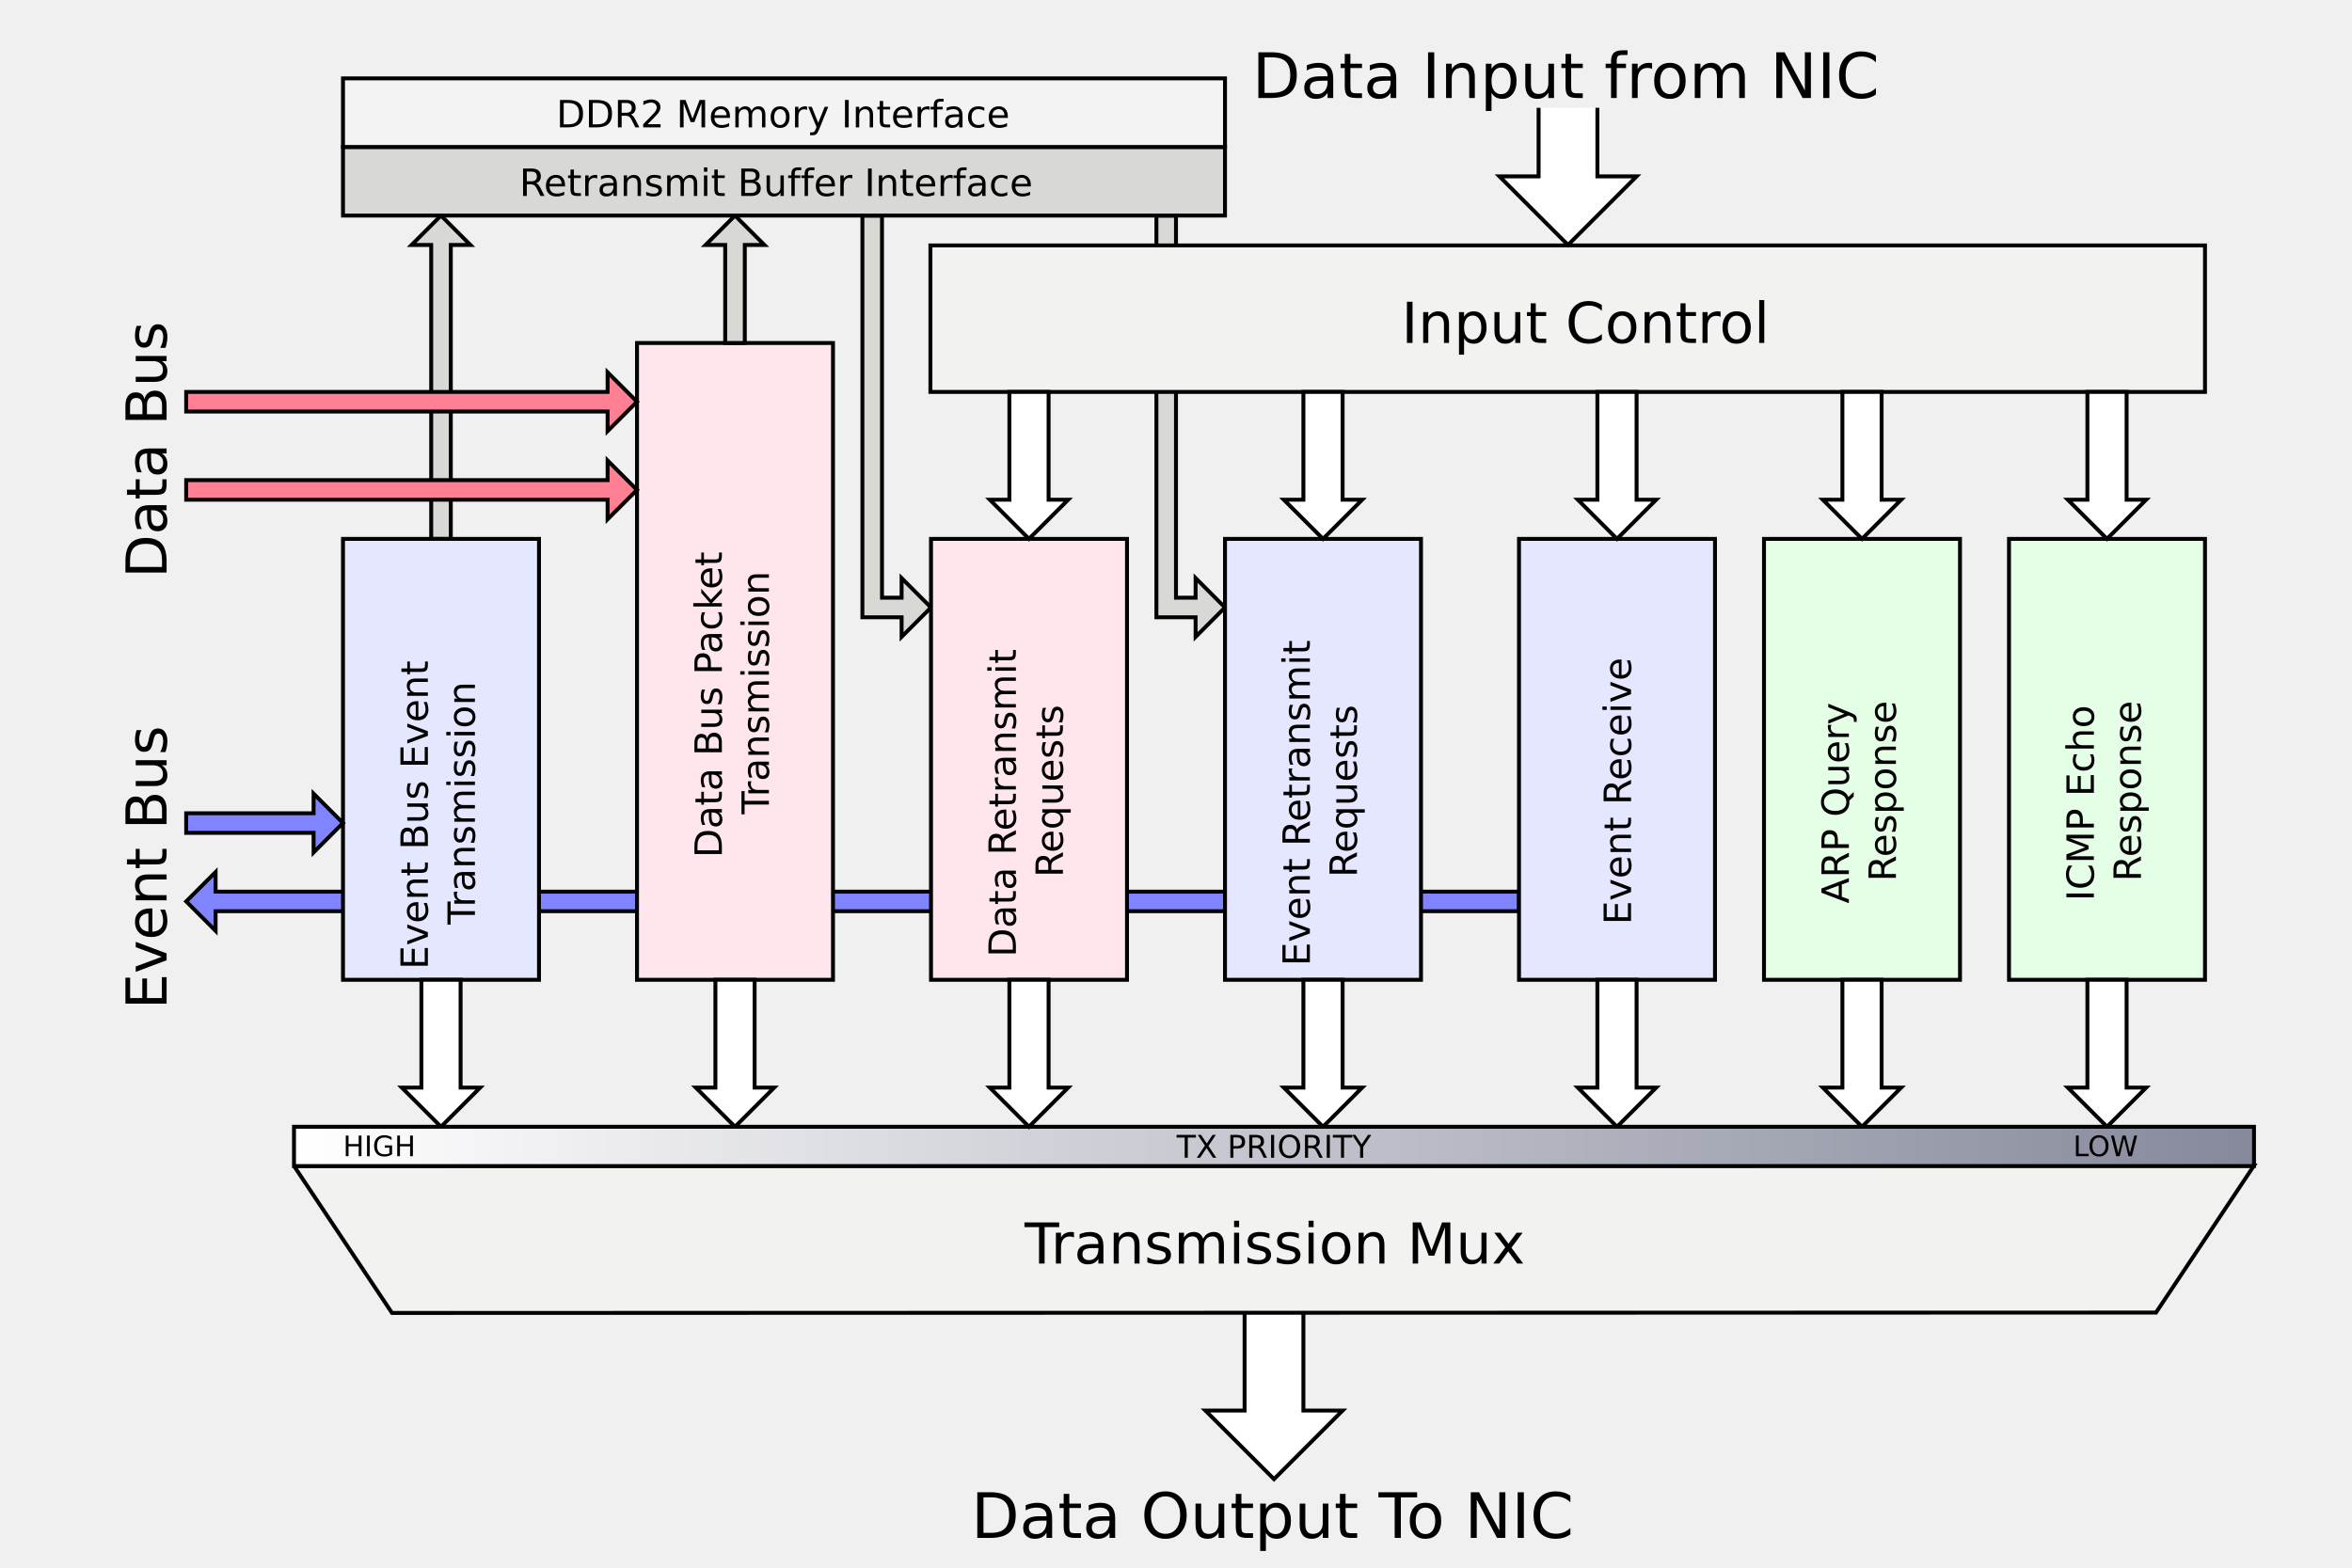
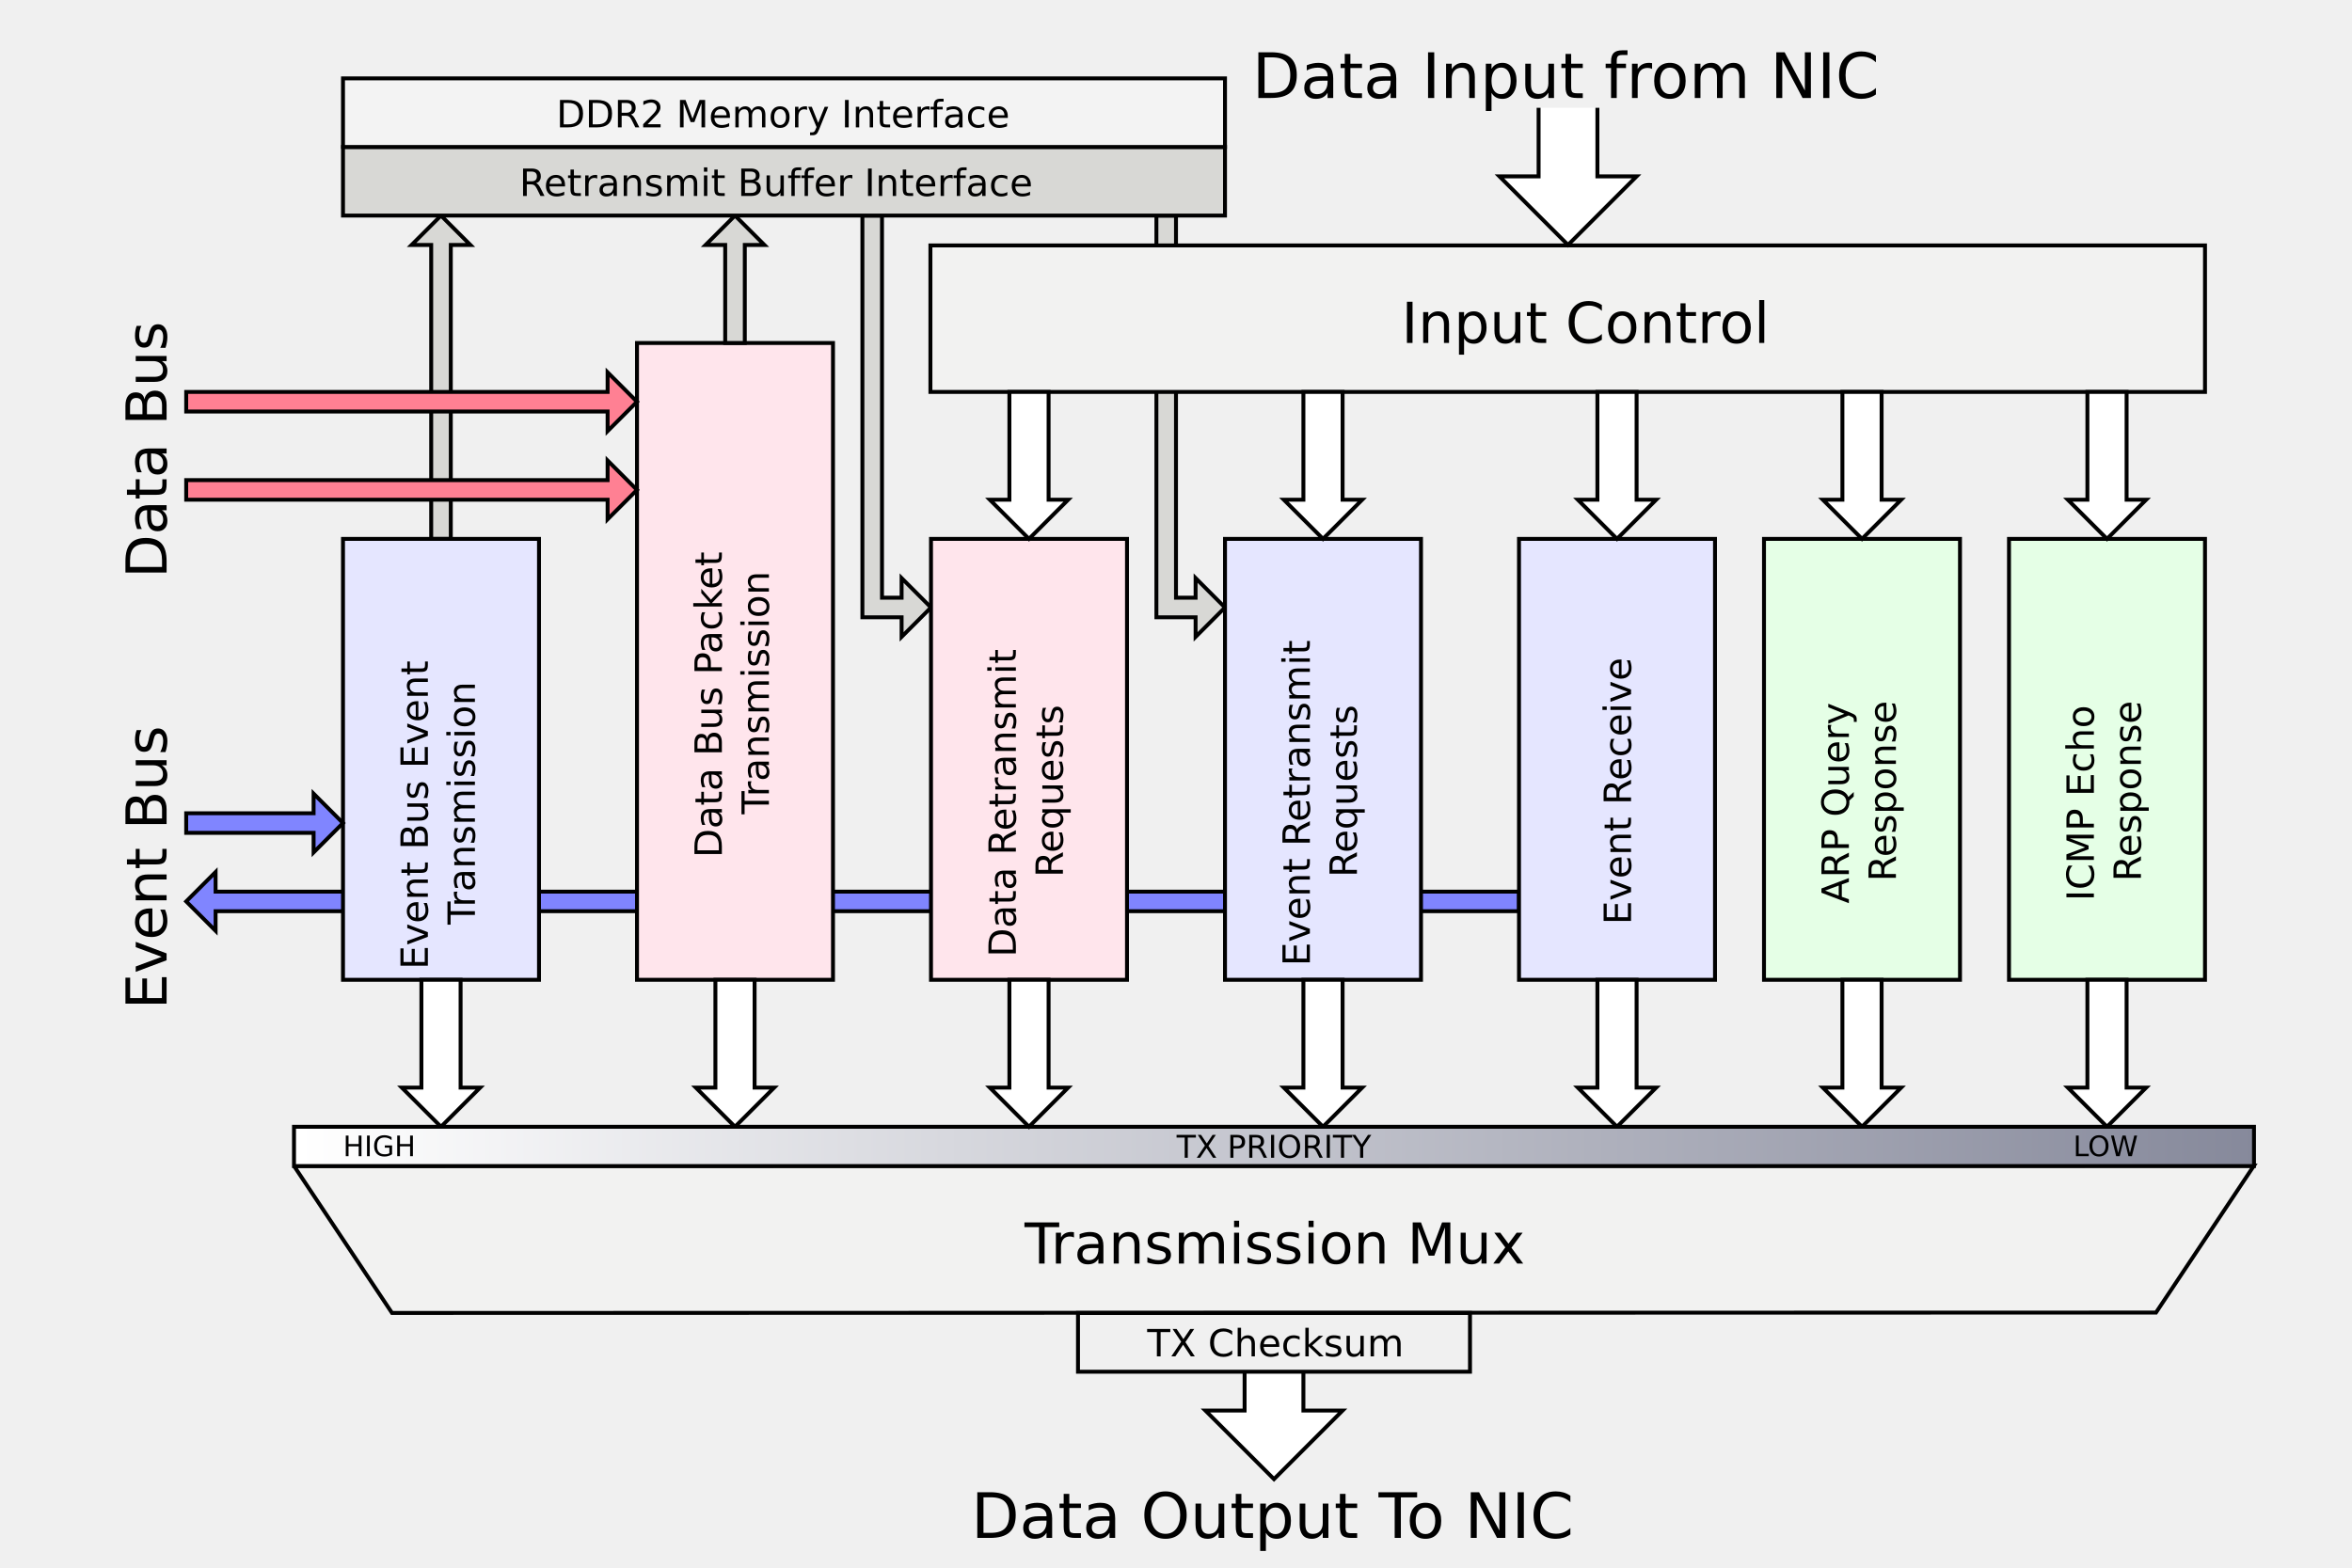
<svg xmlns="http://www.w3.org/2000/svg" xmlns:xlink="http://www.w3.org/1999/xlink" id="svg1996" height="500" width="750" version="1.0">
  <defs id="defs3">
    <linearGradient id="linearGradient3514">
      <stop style="stop-color:white;stop-opacity:1;" offset="0" id="stop3516" />
      <stop style="stop-color:#86899b;stop-opacity:1;" offset="1" id="stop3518" />
    </linearGradient>
    <marker orient="auto" refY="0" refX="0" id="TriangleInM" style="overflow:visible">
      <path id="path1545" d="M 5.77,0 L -2.88,5 L -2.88,-5 L 5.77,0 z " style="fill-rule:evenodd;stroke:black;stroke-width:1pt;marker-start:none" transform="scale(-0.4,-0.4)" />
    </marker>
    <marker orient="auto" refY="0" refX="0" id="TriangleOutM" style="overflow:visible">
      <path id="path1698" d="M 5.77,0 L -2.88,5 L -2.88,-5 L 5.77,0 z " style="fill-rule:evenodd;stroke:black;stroke-width:1pt;marker-start:none" transform="scale(0.4,0.4)" />
    </marker>
    <linearGradient xlink:href="#linearGradient3514" id="linearGradient3520" x1="142.125" y1="1355.938" x2="766.25" y2="1355.625" gradientUnits="userSpaceOnUse" gradientTransform="matrix(1,0,0,1.055263,-46.875,-575.2302)" />
  </defs>
  <g id="layer1" transform="translate(0,-490)">
    <path style="opacity:1;color:black;fill:#d8d8d5;fill-opacity:1;fill-rule:evenodd;stroke:black;stroke-width:1.25;stroke-linecap:butt;stroke-linejoin:miter;marker:none;marker-start:none;marker-mid:none;marker-end:none;stroke-miterlimit:4;stroke-dasharray:none;stroke-dashoffset:0;stroke-opacity:1;visibility:visible;display:inline;overflow:visible" d="M 281.25,680.625 L 287.5,680.625 L 287.5,674.375 L 296.875,683.75 L 287.5,693.125 L 287.5,686.875 L 275,686.875 L 275,658.75 L 275,558.75 L 281.25,558.75 L 281.25,680.625 z " id="path15015" />
    <path style="opacity:1;color:black;fill:#d8d8d5;fill-opacity:1;fill-rule:evenodd;stroke:black;stroke-width:1.25;stroke-linecap:butt;stroke-linejoin:miter;marker:none;marker-start:none;marker-mid:none;marker-end:none;stroke-miterlimit:4;stroke-dasharray:none;stroke-dashoffset:0;stroke-opacity:1;visibility:visible;display:inline;overflow:visible" d="M 375,680.625 L 381.25,680.625 L 381.25,674.375 L 390.625,683.75 L 381.25,693.125 L 381.25,686.875 L 368.75,686.875 L 368.75,658.75 L 368.75,558.75 L 375,558.75 L 375,680.625 z " id="path15017" />
    <rect style="fill:#f2f2f1;fill-opacity:1;fill-rule:evenodd;stroke:black;stroke-width:1.25;stroke-miterlimit:4;stroke-dasharray:none;stroke-dashoffset:0;stroke-opacity:1" id="rect2341" width="406.437" height="46.72" x="296.688" y="568.28" />
    <text xml:space="preserve" style="font-size:18px;font-style:normal;font-variant:normal;font-weight:normal;font-stretch:normal;text-align:start;line-height:125%;writing-mode:lr-tb;text-anchor:start;fill:black;fill-opacity:1;stroke:none;stroke-width:1px;stroke-linecap:butt;stroke-linejoin:miter;stroke-opacity:1;font-family:Bitstream Vera Sans" x="446.875" y="599.375" id="text2343">
      <tspan id="tspan2345" x="446.875" y="599.375">Input Control</tspan>
    </text>
    <rect style="fill:#e5ffe6;fill-opacity:1;fill-rule:evenodd;stroke:black;stroke-width:1.25;stroke-miterlimit:4;stroke-dasharray:none;stroke-dashoffset:0;stroke-opacity:1" id="rect2347" width="62.5" height="140.625" x="640.625" y="661.875" />
    <text xml:space="preserve" style="font-size:12px;font-style:normal;font-variant:normal;font-weight:normal;font-stretch:normal;text-align:center;line-height:125%;writing-mode:lr-tb;text-anchor:middle;fill:black;fill-opacity:1;stroke:none;stroke-width:1px;stroke-linecap:butt;stroke-linejoin:miter;stroke-opacity:1;font-family:Bitstream Vera Sans" x="-732.776" y="667.686" id="text2349" transform="matrix(0,-1,1,0,0,0)">
      <tspan id="tspan2351" x="-730.866" y="667.686">ICMP Echo </tspan>
      <tspan x="-732.776" y="682.686" id="tspan2353">Response</tspan>
    </text>
    <rect style="fill:#e5ffe6;fill-opacity:1;fill-rule:evenodd;stroke:black;stroke-width:1.25;stroke-miterlimit:4;stroke-dasharray:none;stroke-dashoffset:0;stroke-opacity:1" id="rect3336" width="62.5" height="140.625" x="562.5" y="661.875" />
    <text xml:space="preserve" style="font-size:12px;font-style:normal;font-variant:normal;font-weight:normal;font-stretch:normal;text-align:center;line-height:125%;writing-mode:lr-tb;text-anchor:middle;fill:black;fill-opacity:1;stroke:none;stroke-width:1px;stroke-linecap:butt;stroke-linejoin:miter;stroke-opacity:1;font-family:Bitstream Vera Sans" x="-732.776" y="589.561" id="text3338" transform="matrix(0,-1,1,0,0,0)">
      <tspan x="-732.776" y="589.561" id="tspan3342">ARP Query</tspan>
      <tspan id="tspan3346" x="-732.776" y="604.561">Response</tspan>
    </text>
    <path style="opacity:1;color:black;fill:#8085ff;fill-opacity:1;fill-rule:evenodd;stroke:black;stroke-width:1.25;stroke-linecap:butt;stroke-linejoin:miter;marker:none;marker-start:none;marker-mid:none;marker-end:none;stroke-miterlimit:4;stroke-dasharray:none;stroke-dashoffset:0;stroke-opacity:1;visibility:visible;display:inline;overflow:visible" d="M 484.375,774.375 L 68.75,774.375 L 68.75,768.125 L 59.375,777.5 L 68.75,786.875 L 68.75,780.625 L 484.375,780.625 L 484.375,774.375 z " id="path3434" />
    <rect style="fill:#e5e6ff;fill-opacity:1;fill-rule:evenodd;stroke:black;stroke-width:1.25;stroke-miterlimit:4;stroke-dasharray:none;stroke-dashoffset:0;stroke-opacity:1" id="rect3350" width="62.5" height="140.625" x="484.375" y="661.875" />
    <text xml:space="preserve" style="font-size:12px;font-style:normal;font-variant:normal;font-weight:normal;font-stretch:normal;text-align:center;line-height:125%;writing-mode:lr-tb;text-anchor:middle;fill:black;fill-opacity:1;stroke:none;stroke-width:1px;stroke-linecap:butt;stroke-linejoin:miter;stroke-opacity:1;font-family:Bitstream Vera Sans" x="-732.776" y="520.099" id="text3352" transform="matrix(0,-1,1,0,0,0)">
      <tspan id="tspan3356" x="-732.776" y="520.099">Event Receive</tspan>
    </text>
    <rect style="fill:#e5e6ff;fill-opacity:1;fill-rule:evenodd;stroke:black;stroke-width:1.25;stroke-miterlimit:4;stroke-dasharray:none;stroke-dashoffset:0;stroke-opacity:1" id="rect3362" width="62.5" height="140.625" x="390.625" y="661.875" />
    <text xml:space="preserve" style="font-size:12px;font-style:normal;font-variant:normal;font-weight:normal;font-stretch:normal;text-align:center;line-height:125%;writing-mode:lr-tb;text-anchor:middle;fill:black;fill-opacity:1;stroke:none;stroke-width:1px;stroke-linecap:butt;stroke-linejoin:miter;stroke-opacity:1;font-family:Bitstream Vera Sans" x="-732.776" y="417.686" id="text3364" transform="matrix(0,-1,1,0,0,0)">
      <tspan id="tspan3368" x="-732.776" y="417.686">Event Retransmit</tspan>
      <tspan id="tspan3372" x="-732.776" y="432.686">Requests</tspan>
    </text>
    <rect style="fill:#ffe5ec;fill-opacity:1;fill-rule:evenodd;stroke:black;stroke-width:1.25;stroke-miterlimit:4;stroke-dasharray:none;stroke-dashoffset:0;stroke-opacity:1" id="rect3376" width="62.5" height="203.105" x="203.125" y="599.394" />
    <text xml:space="preserve" style="font-size:12px;font-style:normal;font-variant:normal;font-weight:normal;font-stretch:normal;text-align:center;line-height:125%;writing-mode:lr-tb;text-anchor:middle;fill:black;fill-opacity:1;stroke:none;stroke-width:1px;stroke-linecap:butt;stroke-linejoin:miter;stroke-opacity:1;font-family:Bitstream Vera Sans" x="-701.389" y="230.186" id="text3378" transform="matrix(0,-1,1,0,0,0)">
      <tspan id="tspan3382" x="-701.389" y="230.186">Data Bus Packet</tspan>
      <tspan id="tspan3386" x="-701.389" y="245.186">Transmission</tspan>
    </text>
    <path style="opacity:1;color:black;fill:#d8d8d5;fill-opacity:1;fill-rule:evenodd;stroke:black;stroke-width:1.25;stroke-linecap:butt;stroke-linejoin:miter;marker:none;marker-start:none;marker-mid:none;marker-end:none;stroke-miterlimit:4;stroke-dasharray:none;stroke-dashoffset:0;stroke-opacity:1;visibility:visible;display:inline;overflow:visible" d="M 137.5,661.875 L 137.5,568.125 L 131.25,568.125 L 140.625,558.75 L 150,568.125 L 143.75,568.125 L 143.75,661.875 L 137.5,661.875 z " id="path14126" />
    <g id="g3394" transform="translate(-578.125,-500)">
      <rect y="1161.875" x="687.5" height="140.625" width="62.5" id="rect3396" style="fill:#e5e6ff;fill-opacity:1;fill-rule:evenodd;stroke:black;stroke-width:1.25;stroke-miterlimit:4;stroke-dasharray:none;stroke-dashoffset:0;stroke-opacity:1" />
      <text transform="matrix(0,-1,1,0,0,0)" id="text3398" y="714.561" x="-1232.776" style="font-size:12px;font-style:normal;font-variant:normal;font-weight:normal;font-stretch:normal;text-align:center;line-height:125%;writing-mode:lr-tb;text-anchor:middle;fill:black;fill-opacity:1;stroke:none;stroke-width:1px;stroke-linecap:butt;stroke-linejoin:miter;stroke-opacity:1;font-family:Bitstream Vera Sans" xml:space="preserve">
        <tspan y="714.561" x="-1232.776" id="tspan3402">Event Bus Event</tspan>
        <tspan y="729.561" x="-1232.776" id="tspan3406">Transmission</tspan>
      </text>
    </g>
    <path style="opacity:1;color:black;fill:white;fill-opacity:1;fill-rule:evenodd;stroke:black;stroke-width:1.25;stroke-linecap:butt;stroke-linejoin:miter;marker:none;marker-start:none;marker-mid:none;marker-end:none;stroke-miterlimit:4;stroke-dasharray:none;stroke-dashoffset:0;stroke-opacity:1;visibility:visible;display:inline;overflow:visible" d="M 415.625,615 L 415.625,649.375 L 409.375,649.375 L 421.875,661.875 L 434.375,649.375 L 428.125,649.375 L 428.125,615 L 415.625,615 z " id="path3408" />
    <path style="opacity:1;color:black;fill:white;fill-opacity:1;fill-rule:evenodd;stroke:black;stroke-width:1.25;stroke-linecap:butt;stroke-linejoin:miter;marker:none;marker-start:none;marker-mid:none;marker-end:none;stroke-miterlimit:4;stroke-dasharray:none;stroke-dashoffset:0;stroke-opacity:1;visibility:visible;display:inline;overflow:visible" d="M 509.375,615 L 509.375,649.375 L 503.125,649.375 L 515.625,661.875 L 528.125,649.375 L 521.875,649.375 L 521.875,615 L 509.375,615 z " id="path3410" />
    <path style="opacity:1;color:black;fill:white;fill-opacity:1;fill-rule:evenodd;stroke:black;stroke-width:1.25;stroke-linecap:butt;stroke-linejoin:miter;marker:none;marker-start:none;marker-mid:none;marker-end:none;stroke-miterlimit:4;stroke-dasharray:none;stroke-dashoffset:0;stroke-opacity:1;visibility:visible;display:inline;overflow:visible" d="M 587.5,615 L 587.5,649.375 L 581.25,649.375 L 593.75,661.875 L 606.25,649.375 L 600,649.375 L 600,615 L 587.5,615 z " id="path3412" />
    <path style="opacity:1;color:black;fill:white;fill-opacity:1;fill-rule:evenodd;stroke:black;stroke-width:1.25;stroke-linecap:butt;stroke-linejoin:miter;marker:none;marker-start:none;marker-mid:none;marker-end:none;stroke-miterlimit:4;stroke-dasharray:none;stroke-dashoffset:0;stroke-opacity:1;visibility:visible;display:inline;overflow:visible" d="M 665.625,615 L 665.625,649.375 L 659.375,649.375 L 671.875,661.875 L 684.375,649.375 L 678.125,649.375 L 678.125,615 L 665.625,615 z " id="path3414" />
    <path style="opacity:1;color:black;fill:white;fill-opacity:1;fill-rule:evenodd;stroke:black;stroke-width:1.25;stroke-linecap:butt;stroke-linejoin:miter;marker:none;marker-start:none;marker-mid:none;marker-end:none;stroke-miterlimit:4;stroke-dasharray:none;stroke-dashoffset:0;stroke-opacity:1;visibility:visible;display:inline;overflow:visible" d="M 415.625,802.5 L 415.625,836.875 L 409.375,836.875 L 421.875,849.375 L 434.375,836.875 L 428.125,836.875 L 428.125,802.5 L 415.625,802.5 z " id="path3416" />
    <path style="opacity:1;color:black;fill:white;fill-opacity:1;fill-rule:evenodd;stroke:black;stroke-width:1.25;stroke-linecap:butt;stroke-linejoin:miter;marker:none;marker-start:none;marker-mid:none;marker-end:none;stroke-miterlimit:4;stroke-dasharray:none;stroke-dashoffset:0;stroke-opacity:1;visibility:visible;display:inline;overflow:visible" d="M 509.375,802.5 L 509.375,836.875 L 503.125,836.875 L 515.625,849.375 L 528.125,836.875 L 521.875,836.875 L 521.875,802.5 L 509.375,802.5 z " id="path3418" />
    <path style="opacity:1;color:black;fill:white;fill-opacity:1;fill-rule:evenodd;stroke:black;stroke-width:1.25;stroke-linecap:butt;stroke-linejoin:miter;marker:none;marker-start:none;marker-mid:none;marker-end:none;stroke-miterlimit:4;stroke-dasharray:none;stroke-dashoffset:0;stroke-opacity:1;visibility:visible;display:inline;overflow:visible" d="M 587.5,802.5 L 587.5,836.875 L 581.25,836.875 L 593.75,849.375 L 606.25,836.875 L 600,836.875 L 600,802.5 L 587.5,802.5 z " id="path3420" />
    <path style="opacity:1;color:black;fill:white;fill-opacity:1;fill-rule:evenodd;stroke:black;stroke-width:1.25;stroke-linecap:butt;stroke-linejoin:miter;marker:none;marker-start:none;marker-mid:none;marker-end:none;stroke-miterlimit:4;stroke-dasharray:none;stroke-dashoffset:0;stroke-opacity:1;visibility:visible;display:inline;overflow:visible" d="M 665.625,802.5 L 665.625,836.875 L 659.375,836.875 L 671.875,849.375 L 684.375,836.875 L 678.125,836.875 L 678.125,802.5 L 665.625,802.5 z " id="path3422" />
    <path style="opacity:1;color:black;fill:white;fill-opacity:1;fill-rule:evenodd;stroke:black;stroke-width:1.25;stroke-linecap:butt;stroke-linejoin:miter;marker:none;marker-start:none;marker-mid:none;marker-end:none;stroke-miterlimit:4;stroke-dasharray:none;stroke-dashoffset:0;stroke-opacity:1;visibility:visible;display:inline;overflow:visible" d="M 228.125,802.5 L 228.125,836.875 L 221.875,836.875 L 234.375,849.375 L 246.875,836.875 L 240.625,836.875 L 240.625,802.5 L 228.125,802.5 z " id="path3424" />
    <path style="opacity:1;color:black;fill:white;fill-opacity:1;fill-rule:evenodd;stroke:black;stroke-width:1.25;stroke-linecap:butt;stroke-linejoin:miter;marker:none;marker-start:none;marker-mid:none;marker-end:none;stroke-miterlimit:4;stroke-dasharray:none;stroke-dashoffset:0;stroke-opacity:1;visibility:visible;display:inline;overflow:visible" d="M 134.375,802.5 L 134.375,836.875 L 128.125,836.875 L 140.625,849.375 L 153.125,836.875 L 146.875,836.875 L 146.875,802.5 L 134.375,802.5 z " id="path3426" />
-     <path style="opacity:1;color:black;fill:white;fill-opacity:1;fill-rule:evenodd;stroke:black;stroke-width:1.25;stroke-linecap:butt;stroke-linejoin:miter;marker:none;marker-start:none;marker-mid:none;marker-end:none;stroke-miterlimit:4;stroke-dasharray:none;stroke-dashoffset:0;stroke-opacity:1;visibility:visible;display:inline;overflow:visible" d="M 396.875,893.005 L 396.875,939.88 L 384.375,939.88 L 406.25,961.755 L 428.125,939.88 L 415.625,939.88 L 415.625,893.005" id="path3494" />
+     <path style="opacity:1;color:black;fill:white;fill-opacity:1;fill-rule:evenodd;stroke:black;stroke-width:1.25;stroke-linecap:butt;stroke-linejoin:miter;marker:none;marker-start:none;marker-mid:none;marker-end:none;stroke-miterlimit:4;stroke-dasharray:none;stroke-dashoffset:0;stroke-opacity:1;visibility:visible;display:inline;overflow:visible" d="M 396.875,927.5 L 396.875,939.88 L 384.375,939.88 L 406.25,961.755 L 428.125,939.88 L 415.625,939.88 L 415.625,927.5" id="path3494" />
    <path style="opacity:1;color:black;fill:#f2f2f1;fill-opacity:1;fill-rule:evenodd;stroke:black;stroke-width:1.25;stroke-linecap:butt;stroke-linejoin:miter;marker:none;marker-start:none;marker-mid:none;marker-end:none;stroke-miterlimit:4;stroke-dasharray:none;stroke-dashoffset:0;stroke-opacity:1;visibility:visible;display:inline;overflow:visible" d="M 93.75,861.875 L 718.75,861.755 L 687.5,908.63 L 125,908.75 L 93.75,861.875" id="path3428" />
    <text xml:space="preserve" style="font-size:18px;font-style:normal;font-variant:normal;font-weight:normal;font-stretch:normal;text-align:start;line-height:125%;writing-mode:lr-tb;text-anchor:start;fill:black;fill-opacity:1;stroke:none;stroke-width:1px;stroke-linecap:butt;stroke-linejoin:miter;stroke-opacity:1;font-family:Bitstream Vera Sans" x="326.713" y="893.005" id="text3430">
      <tspan id="tspan3432" x="326.713" y="893.005">Transmission Mux</tspan>
    </text>
    <path style="opacity:1;color:black;fill:#8085ff;fill-opacity:1;fill-rule:evenodd;stroke:black;stroke-width:1.25;stroke-linecap:butt;stroke-linejoin:miter;marker:none;marker-start:none;marker-mid:none;marker-end:none;stroke-miterlimit:4;stroke-dasharray:none;stroke-dashoffset:0;stroke-opacity:1;visibility:visible;display:inline;overflow:visible" d="M 59.375,749.375 L 100,749.375 L 100,743.125 L 109.375,752.5 L 100,761.875 L 100,755.625 L 59.375,755.625 L 59.375,749.375 z " id="path3444" />
    <path style="opacity:1;color:black;fill:#ff8093;fill-opacity:1;fill-rule:evenodd;stroke:black;stroke-width:1.25;stroke-linecap:butt;stroke-linejoin:miter;marker:none;marker-start:none;marker-mid:none;marker-end:none;stroke-miterlimit:4;stroke-dasharray:none;stroke-dashoffset:0;stroke-opacity:1;visibility:visible;display:inline;overflow:visible" d="M 59.375,643.125 L 193.75,643.125 L 193.75,636.875 L 203.125,646.25 L 193.75,655.625 L 193.75,649.375 L 59.375,649.375 L 59.375,643.125 z " id="path3456" />
    <path style="opacity:1;color:black;fill:#ff8093;fill-opacity:1;fill-rule:evenodd;stroke:black;stroke-width:1.25;stroke-linecap:butt;stroke-linejoin:miter;marker:none;marker-start:none;marker-mid:none;marker-end:none;stroke-miterlimit:4;stroke-dasharray:none;stroke-dashoffset:0;stroke-opacity:1;visibility:visible;display:inline;overflow:visible" d="M 59.375,615 L 193.75,615 L 193.75,608.75 L 203.125,618.125 L 193.75,627.5 L 193.75,621.25 L 59.375,621.25 L 59.375,615 z " id="path3458" />
    <text xml:space="preserve" style="font-size:18px;font-style:normal;font-variant:normal;font-weight:normal;font-stretch:normal;text-align:start;line-height:125%;writing-mode:lr-tb;text-anchor:start;fill:black;fill-opacity:1;stroke:none;stroke-width:1px;stroke-linecap:butt;stroke-linejoin:miter;stroke-opacity:1;font-family:Bitstream Vera Sans" x="-674.375" y="53.125" id="text3472" transform="matrix(0,-1,1,0,0,0)">
      <tspan id="tspan3474" x="-674.375" y="53.125">Data Bus</tspan>
    </text>
    <text xml:space="preserve" style="font-size:18px;font-style:normal;font-variant:normal;font-weight:normal;font-stretch:normal;text-align:start;line-height:125%;writing-mode:lr-tb;text-anchor:start;fill:black;fill-opacity:1;stroke:none;stroke-width:1px;stroke-linecap:butt;stroke-linejoin:miter;stroke-opacity:1;font-family:Bitstream Vera Sans" x="-811.875" y="53.125" id="text3476" transform="matrix(0,-1,1,0,0,0)">
      <tspan id="tspan3478" x="-811.875" y="53.125">Event Bus</tspan>
    </text>
    <path style="opacity:1;color:black;fill:white;fill-opacity:1;fill-rule:evenodd;stroke:black;stroke-width:1.25;stroke-linecap:butt;stroke-linejoin:miter;marker:none;marker-start:none;marker-mid:none;marker-end:none;stroke-miterlimit:4;stroke-dasharray:none;stroke-dashoffset:0;stroke-opacity:1;visibility:visible;display:inline;overflow:visible" d="M 490.625,524.375 L 490.625,546.25 L 478.125,546.25 L 500,568.125 L 521.875,546.25 L 509.375,546.25 L 509.375,524.375" id="path3492" />
    <text xml:space="preserve" style="font-size:20px;font-style:normal;font-variant:normal;font-weight:normal;font-stretch:normal;text-align:start;line-height:125%;writing-mode:lr-tb;text-anchor:start;fill:black;fill-opacity:1;stroke:none;stroke-width:1px;stroke-linecap:butt;stroke-linejoin:miter;stroke-opacity:1;font-family:Bitstream Vera Sans" x="399.297" y="521.25" id="text3496">
      <tspan id="tspan3498" x="399.297" y="521.25">Data Input from NIC</tspan>
    </text>
    <text xml:space="preserve" style="font-size:20px;font-style:normal;font-variant:normal;font-weight:normal;font-stretch:normal;text-align:start;line-height:125%;writing-mode:lr-tb;text-anchor:start;fill:black;fill-opacity:1;stroke:none;stroke-width:1px;stroke-linecap:butt;stroke-linejoin:miter;stroke-opacity:1;font-family:Bitstream Vera Sans" x="309.668" y="980.505" id="text3500">
      <tspan id="tspan3502" x="309.668" y="980.505">Data Output To NIC</tspan>
    </text>
    <rect style="fill:url(#linearGradient3520);fill-opacity:1;fill-rule:evenodd;stroke:black;stroke-width:1.25;stroke-miterlimit:4;stroke-dasharray:none;stroke-dashoffset:0;stroke-opacity:1" id="rect3512" width="625" height="12.531" x="93.75" y="849.375" />
    <text xml:space="preserve" style="font-size:10px;font-style:normal;font-variant:normal;font-weight:normal;font-stretch:normal;text-align:start;line-height:125%;writing-mode:lr-tb;text-anchor:start;fill:black;fill-opacity:1;stroke:none;stroke-width:1px;stroke-linecap:butt;stroke-linejoin:miter;stroke-opacity:1;font-family:Bitstream Vera Sans" x="375.212" y="859.265" id="text3522">
      <tspan id="tspan3524" x="375.212" y="859.265">TX PRIORITY</tspan>
    </text>
    <text xml:space="preserve" style="font-size:9px;font-style:normal;font-variant:normal;font-weight:normal;font-stretch:normal;text-align:start;line-height:125%;writing-mode:lr-tb;text-anchor:start;fill:black;fill-opacity:1;stroke:none;stroke-width:1px;stroke-linecap:butt;stroke-linejoin:miter;stroke-opacity:1;font-family:Bitstream Vera Sans" x="109.375" y="858.75" id="text3526">
      <tspan id="tspan3528" x="109.375" y="858.75">HIGH</tspan>
    </text>
    <text xml:space="preserve" style="font-size:9px;font-style:normal;font-variant:normal;font-weight:normal;font-stretch:normal;text-align:start;line-height:125%;writing-mode:lr-tb;text-anchor:start;fill:black;fill-opacity:1;stroke:none;stroke-width:1px;stroke-linecap:butt;stroke-linejoin:miter;stroke-opacity:1;font-family:Bitstream Vera Sans" x="661.084" y="858.75" id="text3530">
      <tspan id="tspan3532" x="661.084" y="858.75">LOW</tspan>
    </text>
    <rect style="fill:#ffe5ec;fill-opacity:1;fill-rule:evenodd;stroke:black;stroke-width:1.25;stroke-miterlimit:4;stroke-dasharray:none;stroke-dashoffset:0;stroke-opacity:1" id="rect14114" width="62.5" height="140.625" x="296.875" y="661.875" />
    <text xml:space="preserve" style="font-size:12px;font-style:normal;font-variant:normal;font-weight:normal;font-stretch:normal;text-align:center;line-height:125%;writing-mode:lr-tb;text-anchor:middle;fill:black;fill-opacity:1;stroke:none;stroke-width:1px;stroke-linecap:butt;stroke-linejoin:miter;stroke-opacity:1;font-family:Bitstream Vera Sans" x="-732.776" y="323.936" id="text14116" transform="matrix(0,-1,1,0,0,0)">
      <tspan id="tspan14118" x="-732.776" y="323.936">Data Retransmit</tspan>
      <tspan id="tspan14120" x="-732.776" y="338.936">Requests</tspan>
    </text>
    <path style="opacity:1;color:black;fill:white;fill-opacity:1;fill-rule:evenodd;stroke:black;stroke-width:1.25;stroke-linecap:butt;stroke-linejoin:miter;marker:none;marker-start:none;marker-mid:none;marker-end:none;stroke-miterlimit:4;stroke-dasharray:none;stroke-dashoffset:0;stroke-opacity:1;visibility:visible;display:inline;overflow:visible" d="M 321.875,802.5 L 321.875,836.875 L 315.625,836.875 L 328.125,849.375 L 340.625,836.875 L 334.375,836.875 L 334.375,802.5 L 321.875,802.5 z " id="path14122" />
    <path style="opacity:1;color:black;fill:white;fill-opacity:1;fill-rule:evenodd;stroke:black;stroke-width:1.25;stroke-linecap:butt;stroke-linejoin:miter;marker:none;marker-start:none;marker-mid:none;marker-end:none;stroke-miterlimit:4;stroke-dasharray:none;stroke-dashoffset:0;stroke-opacity:1;visibility:visible;display:inline;overflow:visible" d="M 321.875,615 L 321.875,649.375 L 315.625,649.375 L 328.125,661.875 L 340.625,649.375 L 334.375,649.375 L 334.375,615 L 321.875,615 z " id="path14124" />
    <path style="opacity:1;color:black;fill:#d8d8d5;fill-opacity:1;fill-rule:evenodd;stroke:black;stroke-width:1.25;stroke-linecap:butt;stroke-linejoin:miter;marker:none;marker-start:none;marker-mid:none;marker-end:none;stroke-miterlimit:4;stroke-dasharray:none;stroke-dashoffset:0;stroke-opacity:1;visibility:visible;display:inline;overflow:visible" d="M 231.25,599.375 L 231.25,568.125 L 225,568.125 L 234.375,558.75 L 243.75,568.125 L 237.5,568.125 L 237.5,599.375 L 231.25,599.375 z " id="path15013" />
    <rect style="fill:#d8d8d5;fill-opacity:1;stroke:black;stroke-width:1.25;stroke-miterlimit:4;stroke-dasharray:none;stroke-opacity:1" id="rect15019" width="281.25" height="21.875" x="109.375" y="536.875" />
    <text xml:space="preserve" style="font-size:12px;font-style:normal;font-weight:normal;fill:black;fill-opacity:1;stroke:none;stroke-width:1px;stroke-linecap:butt;stroke-linejoin:miter;stroke-opacity:1;font-family:Bitstream Vera Sans" x="165.625" y="552.5" id="text15021">
      <tspan id="tspan15023" x="165.625" y="552.5">Retransmit Buffer Interface</tspan>
    </text>
    <rect style="fill:#f3f3f3;fill-opacity:1;stroke:black;stroke-width:1.25;stroke-miterlimit:4;stroke-dasharray:none;stroke-opacity:1" id="rect15025" width="281.25" height="21.875" x="109.375" y="515" />
    <text xml:space="preserve" style="font-size:12px;font-style:normal;font-weight:normal;fill:black;fill-opacity:1;stroke:none;stroke-width:1px;stroke-linecap:butt;stroke-linejoin:miter;stroke-opacity:1;font-family:Bitstream Vera Sans" x="177.391" y="530.625" id="text15027">
      <tspan id="tspan15029" x="177.391" y="530.625">DDR2 Memory Interface</tspan>
    </text>
+     <rect style="opacity:1;fill:none;fill-opacity:1;stroke:black;stroke-width:1.25;stroke-linecap:butt;stroke-linejoin:miter;stroke-miterlimit:4;stroke-dasharray:none;stroke-dashoffset:0;stroke-opacity:1" id="rect1954" width="125" height="18.75" x="343.75" y="418.75" transform="translate(0,490)" />
+     <text xml:space="preserve" style="font-size:12px;font-style:normal;font-variant:normal;font-weight:normal;font-stretch:normal;text-align:start;line-height:125%;writing-mode:lr-tb;text-anchor:start;fill:black;fill-opacity:1;stroke:none;stroke-width:1px;stroke-linecap:butt;stroke-linejoin:miter;stroke-opacity:1;font-family:Bitstream Vera Sans" x="365.823" y="922.599" id="text1956">
+       <tspan id="tspan1958" x="365.823" y="922.599">TX Checksum</tspan>
+     </text>
  </g>
</svg>
